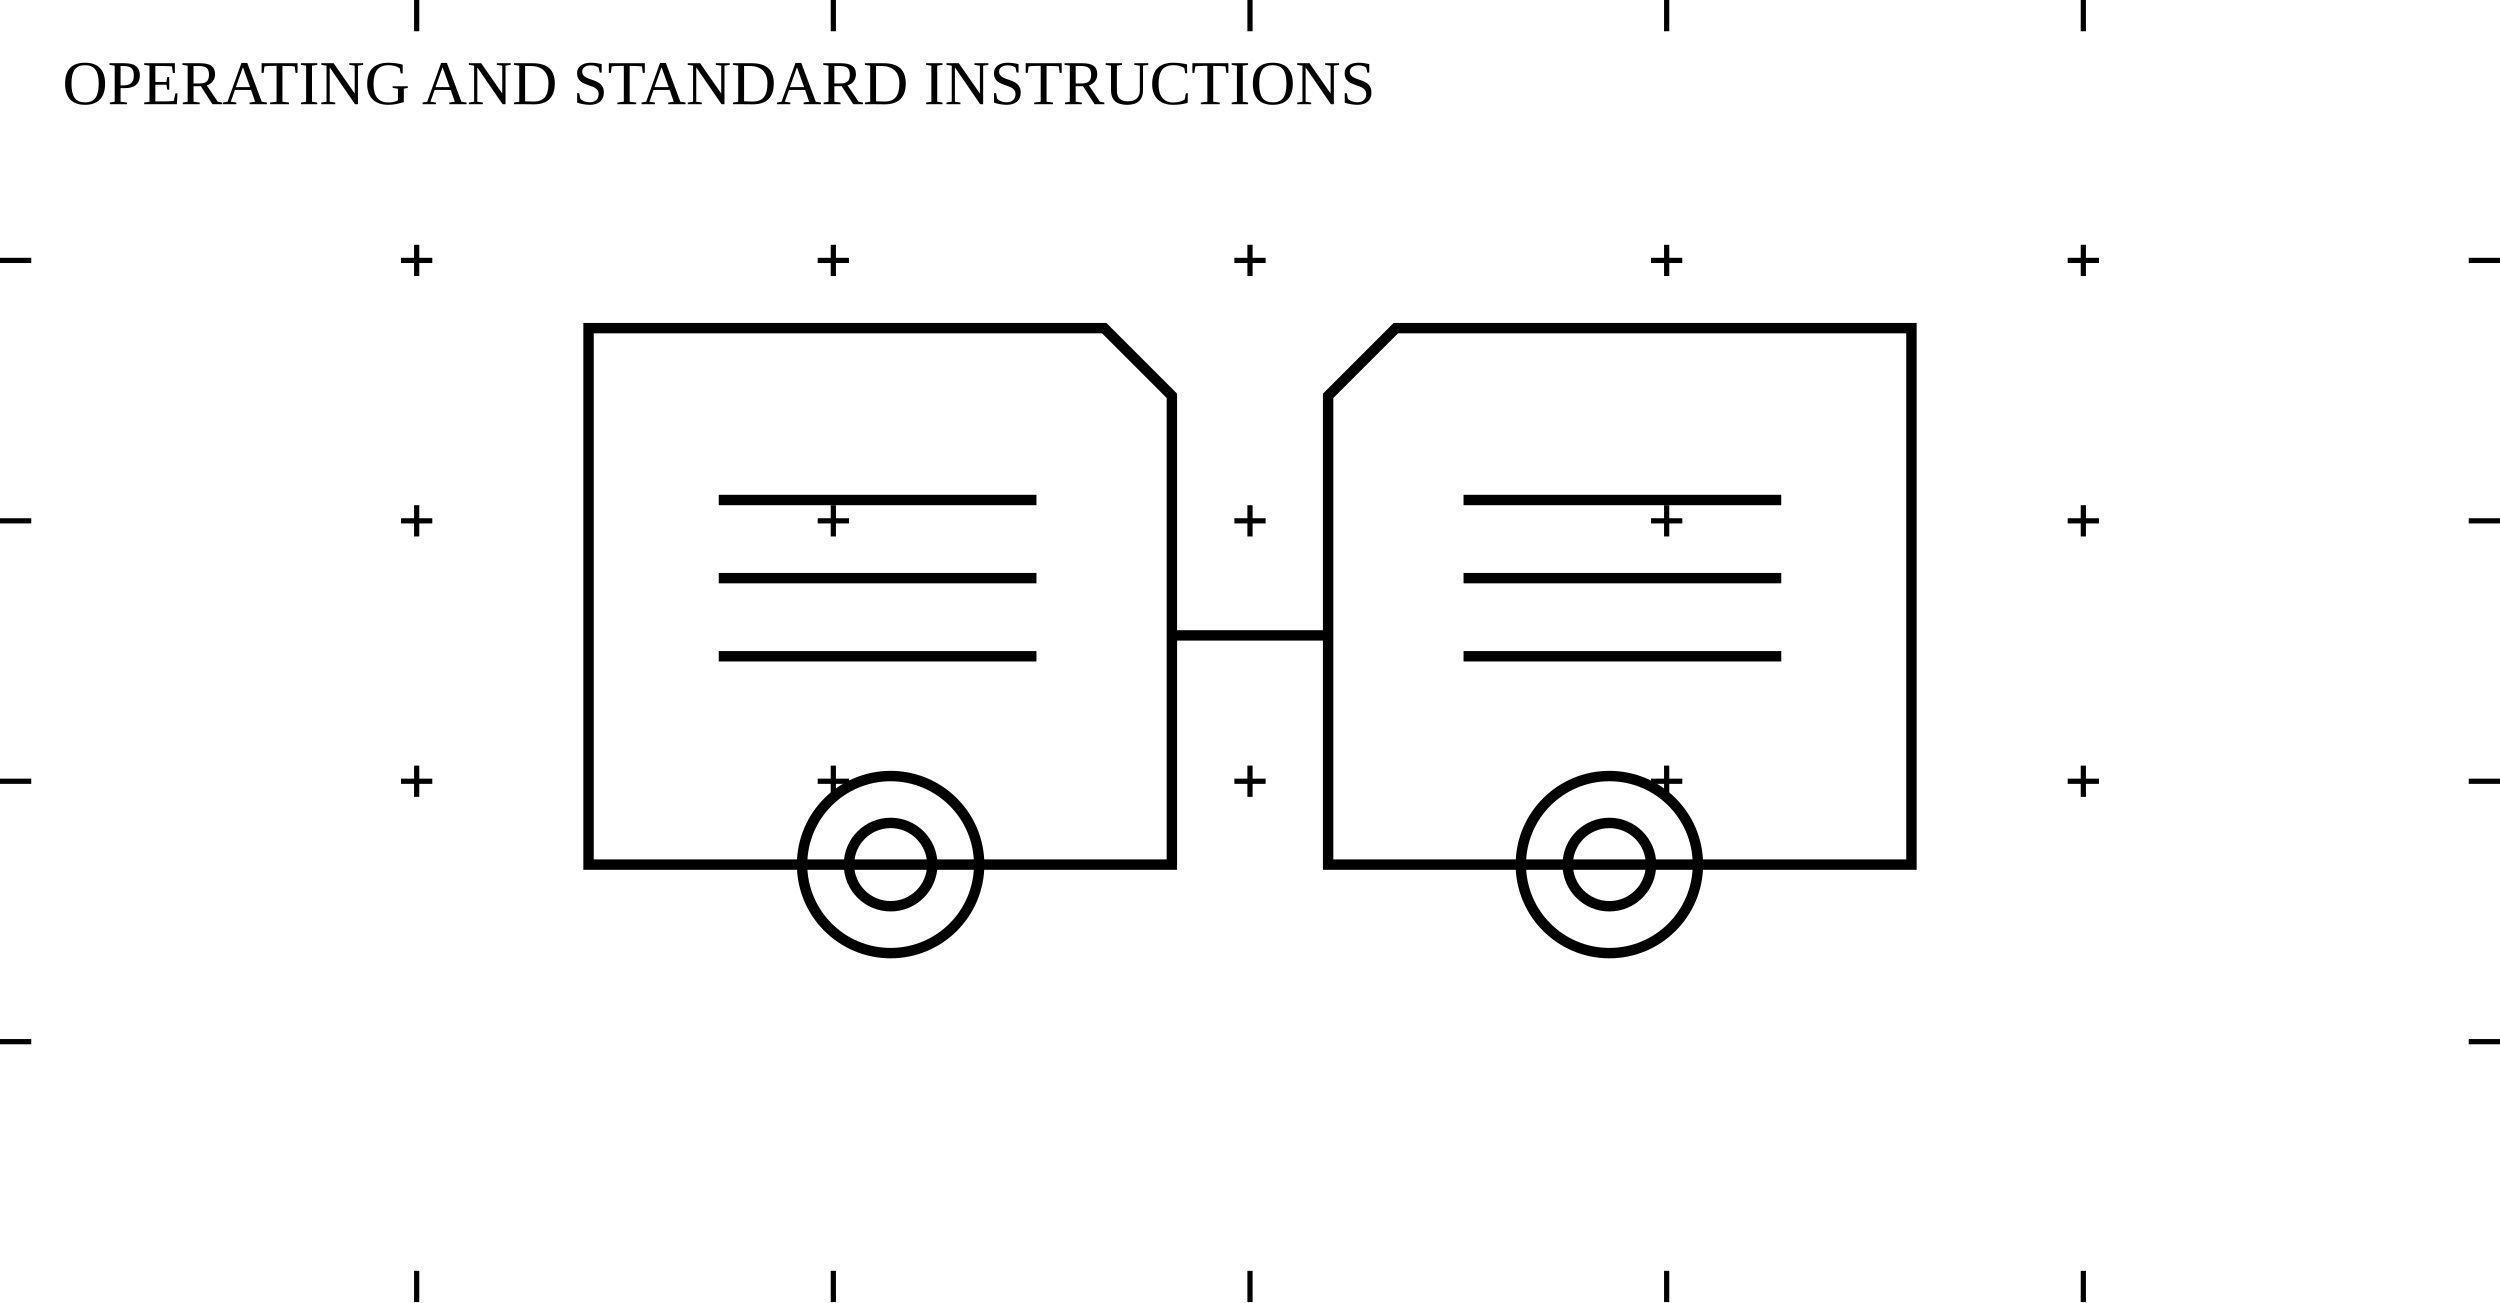
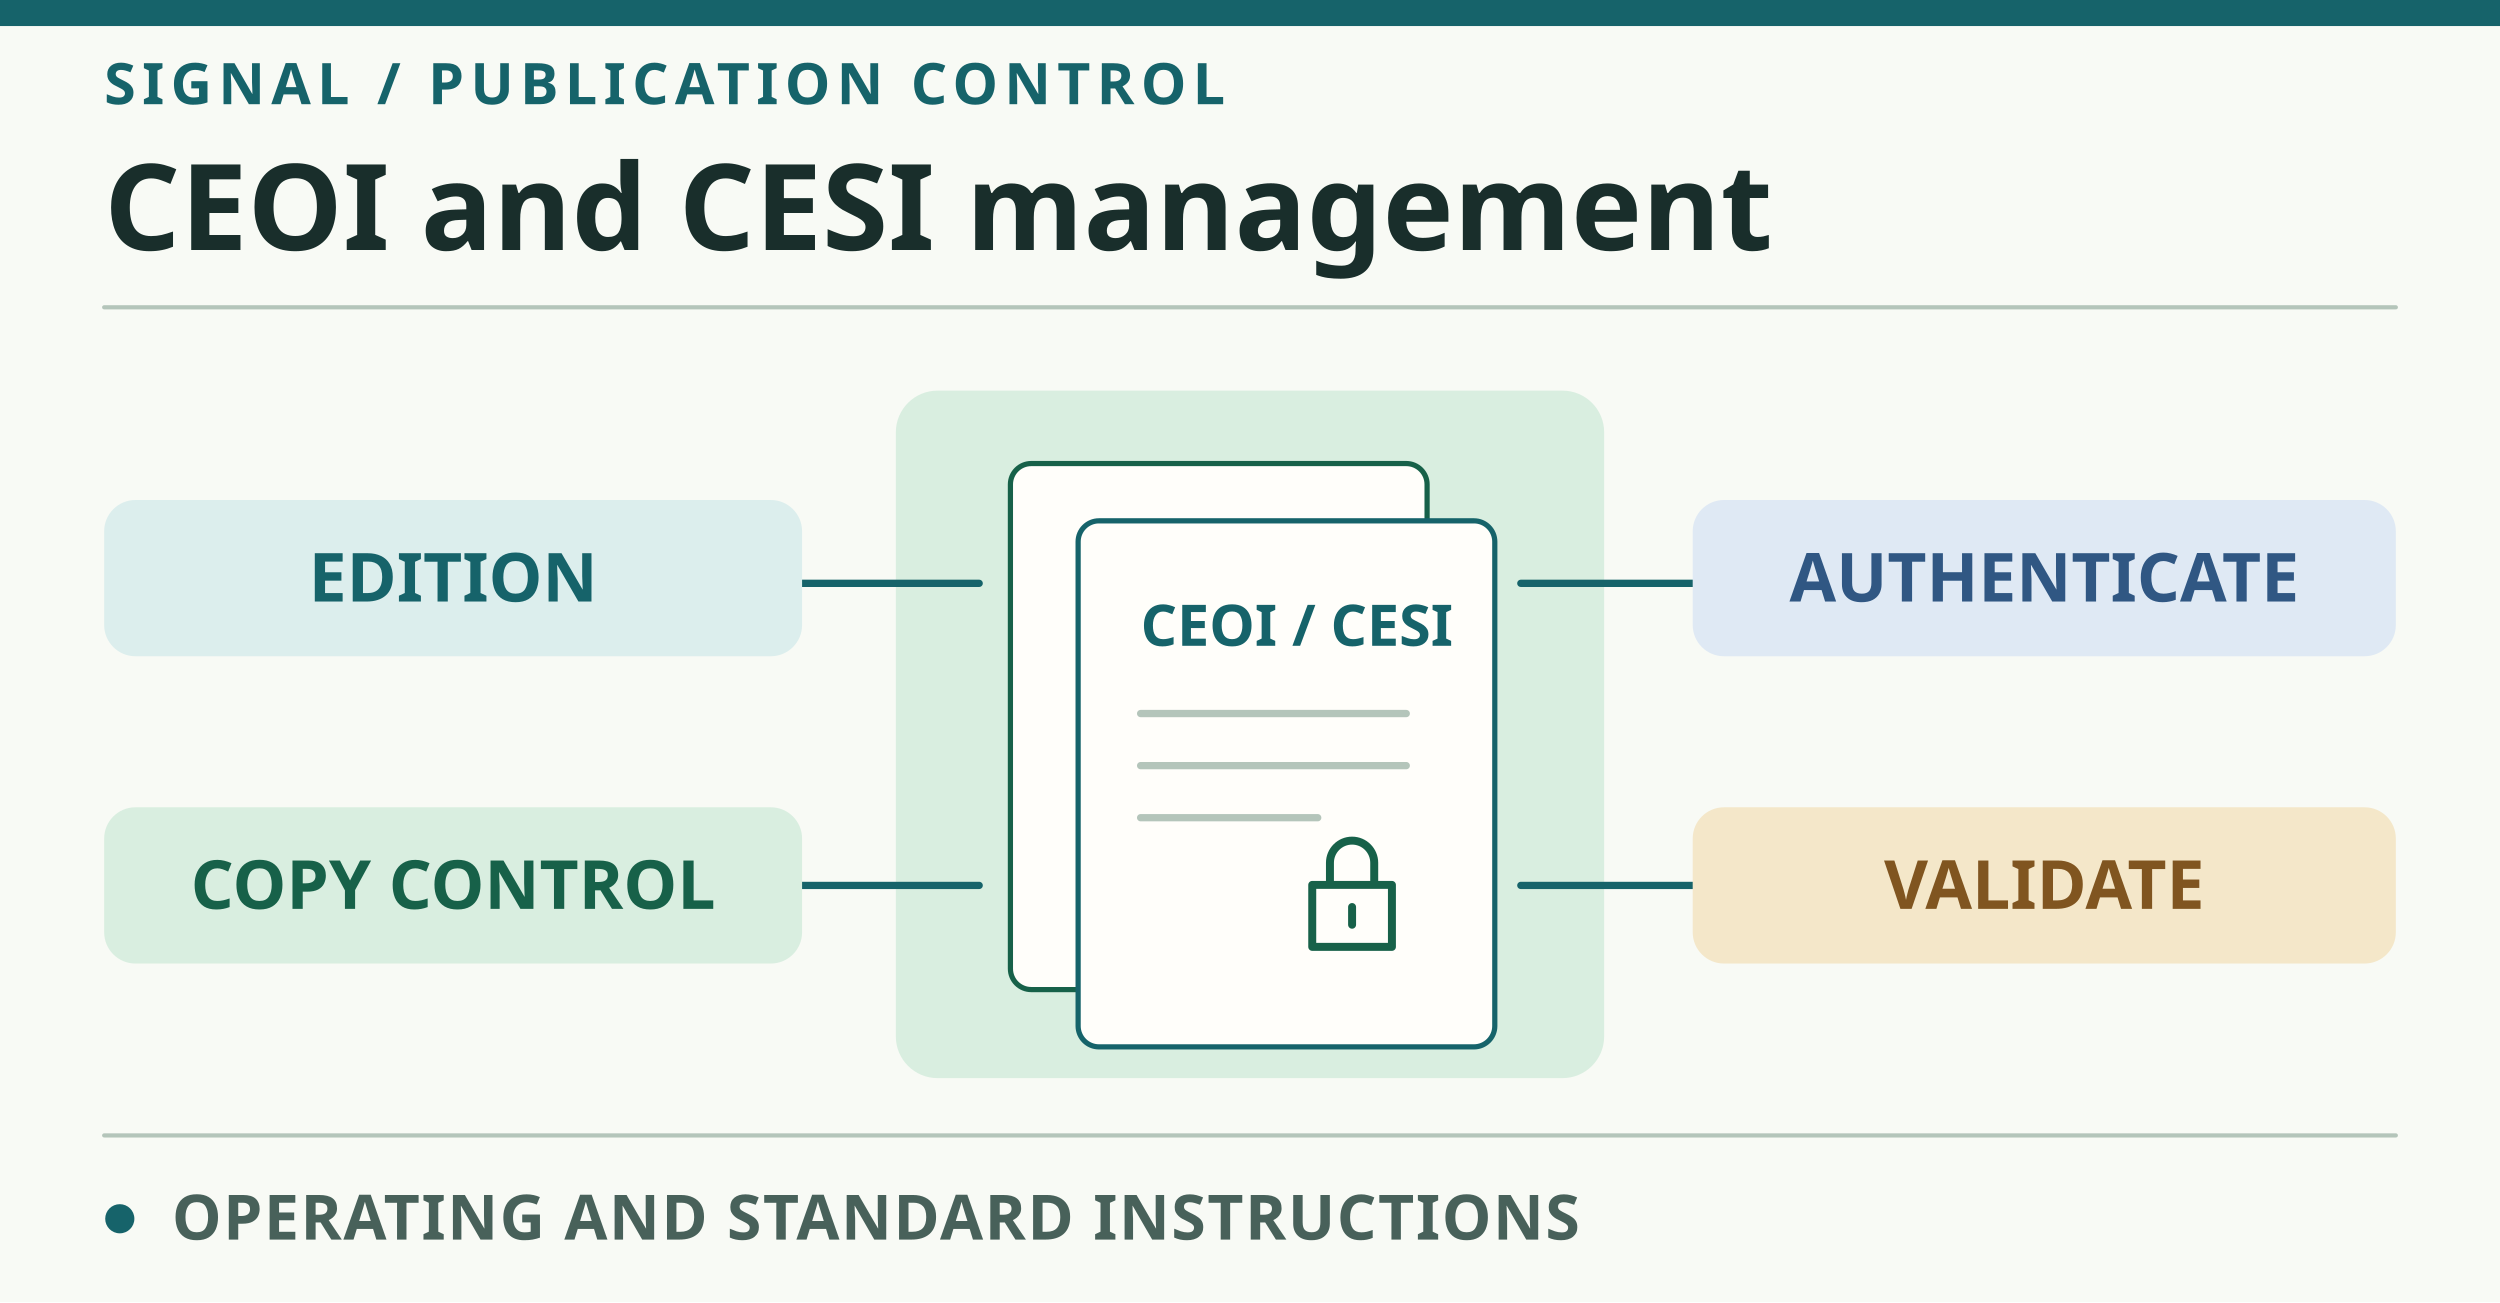
<svg viewBox="0 0 480 250" aria-hidden="true" focusable="false">
-   <g class="plate-grid" fill="none" stroke="currentColor">
-     <path class="grid-cross" d="M77 50h6M80 47v6M157 50h6M160 47v6M237 50h6M240 47v6M317 50h6M320 47v6M397 50h6M400 47v6M77 100h6M80 97v6M157 100h6M160 97v6M237 100h6M240 97v6M317 100h6M320 97v6M397 100h6M400 97v6M77 150h6M80 147v6M157 150h6M160 147v6M237 150h6M240 147v6M317 150h6M320 147v6M397 150h6M400 147v6" />
-     <path class="thin" d="M80 0v6M160 0v6M240 0v6M320 0v6M400 0v6M80 244v6M160 244v6M240 244v6M320 244v6M400 244v6M0 50h6M0 100h6M0 150h6M0 200h6M474 50h6M474 100h6M474 150h6M474 200h6" />
+   <rect x="0" y="0" width="480" height="250" rx="0" fill="#f8faf5" stroke="none" />
+   <rect x="0" y="0" width="480" height="5" rx="0" fill="#16636a" stroke="none" />
+   <text x="20" y="20" text-anchor="start" style="font-family:system-ui,sans-serif;font-size:11px;font-weight:740;letter-spacing:0.11em;fill:#16636a">SIGNAL / PUBLICATION CONTROL</text>
+   <text x="20" y="48" text-anchor="start" style="font-family:system-ui,sans-serif;font-size:23px;font-weight:720;letter-spacing:0em;fill:#192e2b">CEOI and CESI management</text>
+   <path d="M20 59H460" fill="none" stroke="#b4c5ba" stroke-width="0.8" stroke-linecap="round" stroke-linejoin="round" />
+   <rect x="172" y="75" width="136" height="132" rx="8" fill="#d9eee0" stroke="none" />
+   <rect x="194" y="89" width="80" height="101" rx="4" fill="#fffefa" stroke="#176149" />
+   <rect x="207" y="100" width="80" height="101" rx="4" fill="#fffefa" stroke="#16636a" />
+   <text x="219" y="124" text-anchor="start" style="font-family:system-ui,sans-serif;font-size:11px;font-weight:650;letter-spacing:0em;fill:#16636a">CEOI / CESI</text>
+   <path d="M219 137H270m-51 10h51m-51 10h34" fill="none" stroke="#b4c5ba" stroke-width="1.4" stroke-linecap="round" stroke-linejoin="round" />
+   <g transform="translate(246 158) scale(0.85)">
+     <path d="M7 14h18v14H7z M11 14V9a5 5 0 0 1 10 0v5 M16 19v4" fill="none" stroke="#176149" stroke-width="1.8" stroke-linecap="round" stroke-linejoin="round" />
  </g>
-   <text class="t-title" x="12" y="20">OPERATING AND STANDARD INSTRUCTIONS</text>
-   <g class="ink" fill="none" stroke="currentColor" stroke-width="2">
-     <path d="M113 63H212L225 76V166H113Z M255 76L268 63H367V166H255Z M225 122H255 M138 96H199M138 111H199M138 126H199M281 96H342M281 111H342M281 126H342" />
-     <circle class="pf" cx="171" cy="166" r="17" />
-     <circle class="pf" cx="309" cy="166" r="17" />
-     <circle class="acc" cx="171" cy="166" r="8" />
-     <circle class="acc" cx="309" cy="166" r="8" />
-   </g>
+   <path d="M144 112h44M144 170h44M292 112h43M292 170h43" fill="none" stroke="#16636a" stroke-width="1.4" stroke-linecap="round" stroke-linejoin="round" />
+   <rect x="20" y="96" width="134" height="30" rx="6" fill="#dceeed" stroke="none" />
+   <text x="87" y="115.5" text-anchor="middle" style="font-family:system-ui,sans-serif;font-size:13px;font-weight:650;letter-spacing:0em;fill:#16636a">EDITION</text>
+   <rect x="20" y="155" width="134" height="30" rx="6" fill="#d9eee0" stroke="none" />
+   <text x="87" y="174.5" text-anchor="middle" style="font-family:system-ui,sans-serif;font-size:13px;font-weight:650;letter-spacing:0em;fill:#176149">COPY CONTROL</text>
+   <rect x="325" y="96" width="135" height="30" rx="6" fill="#dfe9f4" stroke="none" />
+   <text x="392.5" y="115.5" text-anchor="middle" style="font-family:system-ui,sans-serif;font-size:13px;font-weight:650;letter-spacing:0em;fill:#305783">AUTHENTICATE</text>
+   <rect x="325" y="155" width="135" height="30" rx="6" fill="#f4e7c9" stroke="none" />
+   <text x="392.5" y="174.5" text-anchor="middle" style="font-family:system-ui,sans-serif;font-size:13px;font-weight:650;letter-spacing:0em;fill:#805520">VALIDATE</text>
+   <path d="M20 218H460" fill="none" stroke="#b4c5ba" stroke-width="0.8" stroke-linecap="round" stroke-linejoin="round" />
+   <circle cx="23" cy="234" r="2.8" fill="#16636a" stroke="none" />
+   <text x="33" y="238" text-anchor="start" style="font-family:system-ui,sans-serif;font-size:12px;font-weight:650;letter-spacing:0.025em;fill:#48615a">OPERATING AND STANDARD INSTRUCTIONS</text>
</svg>
